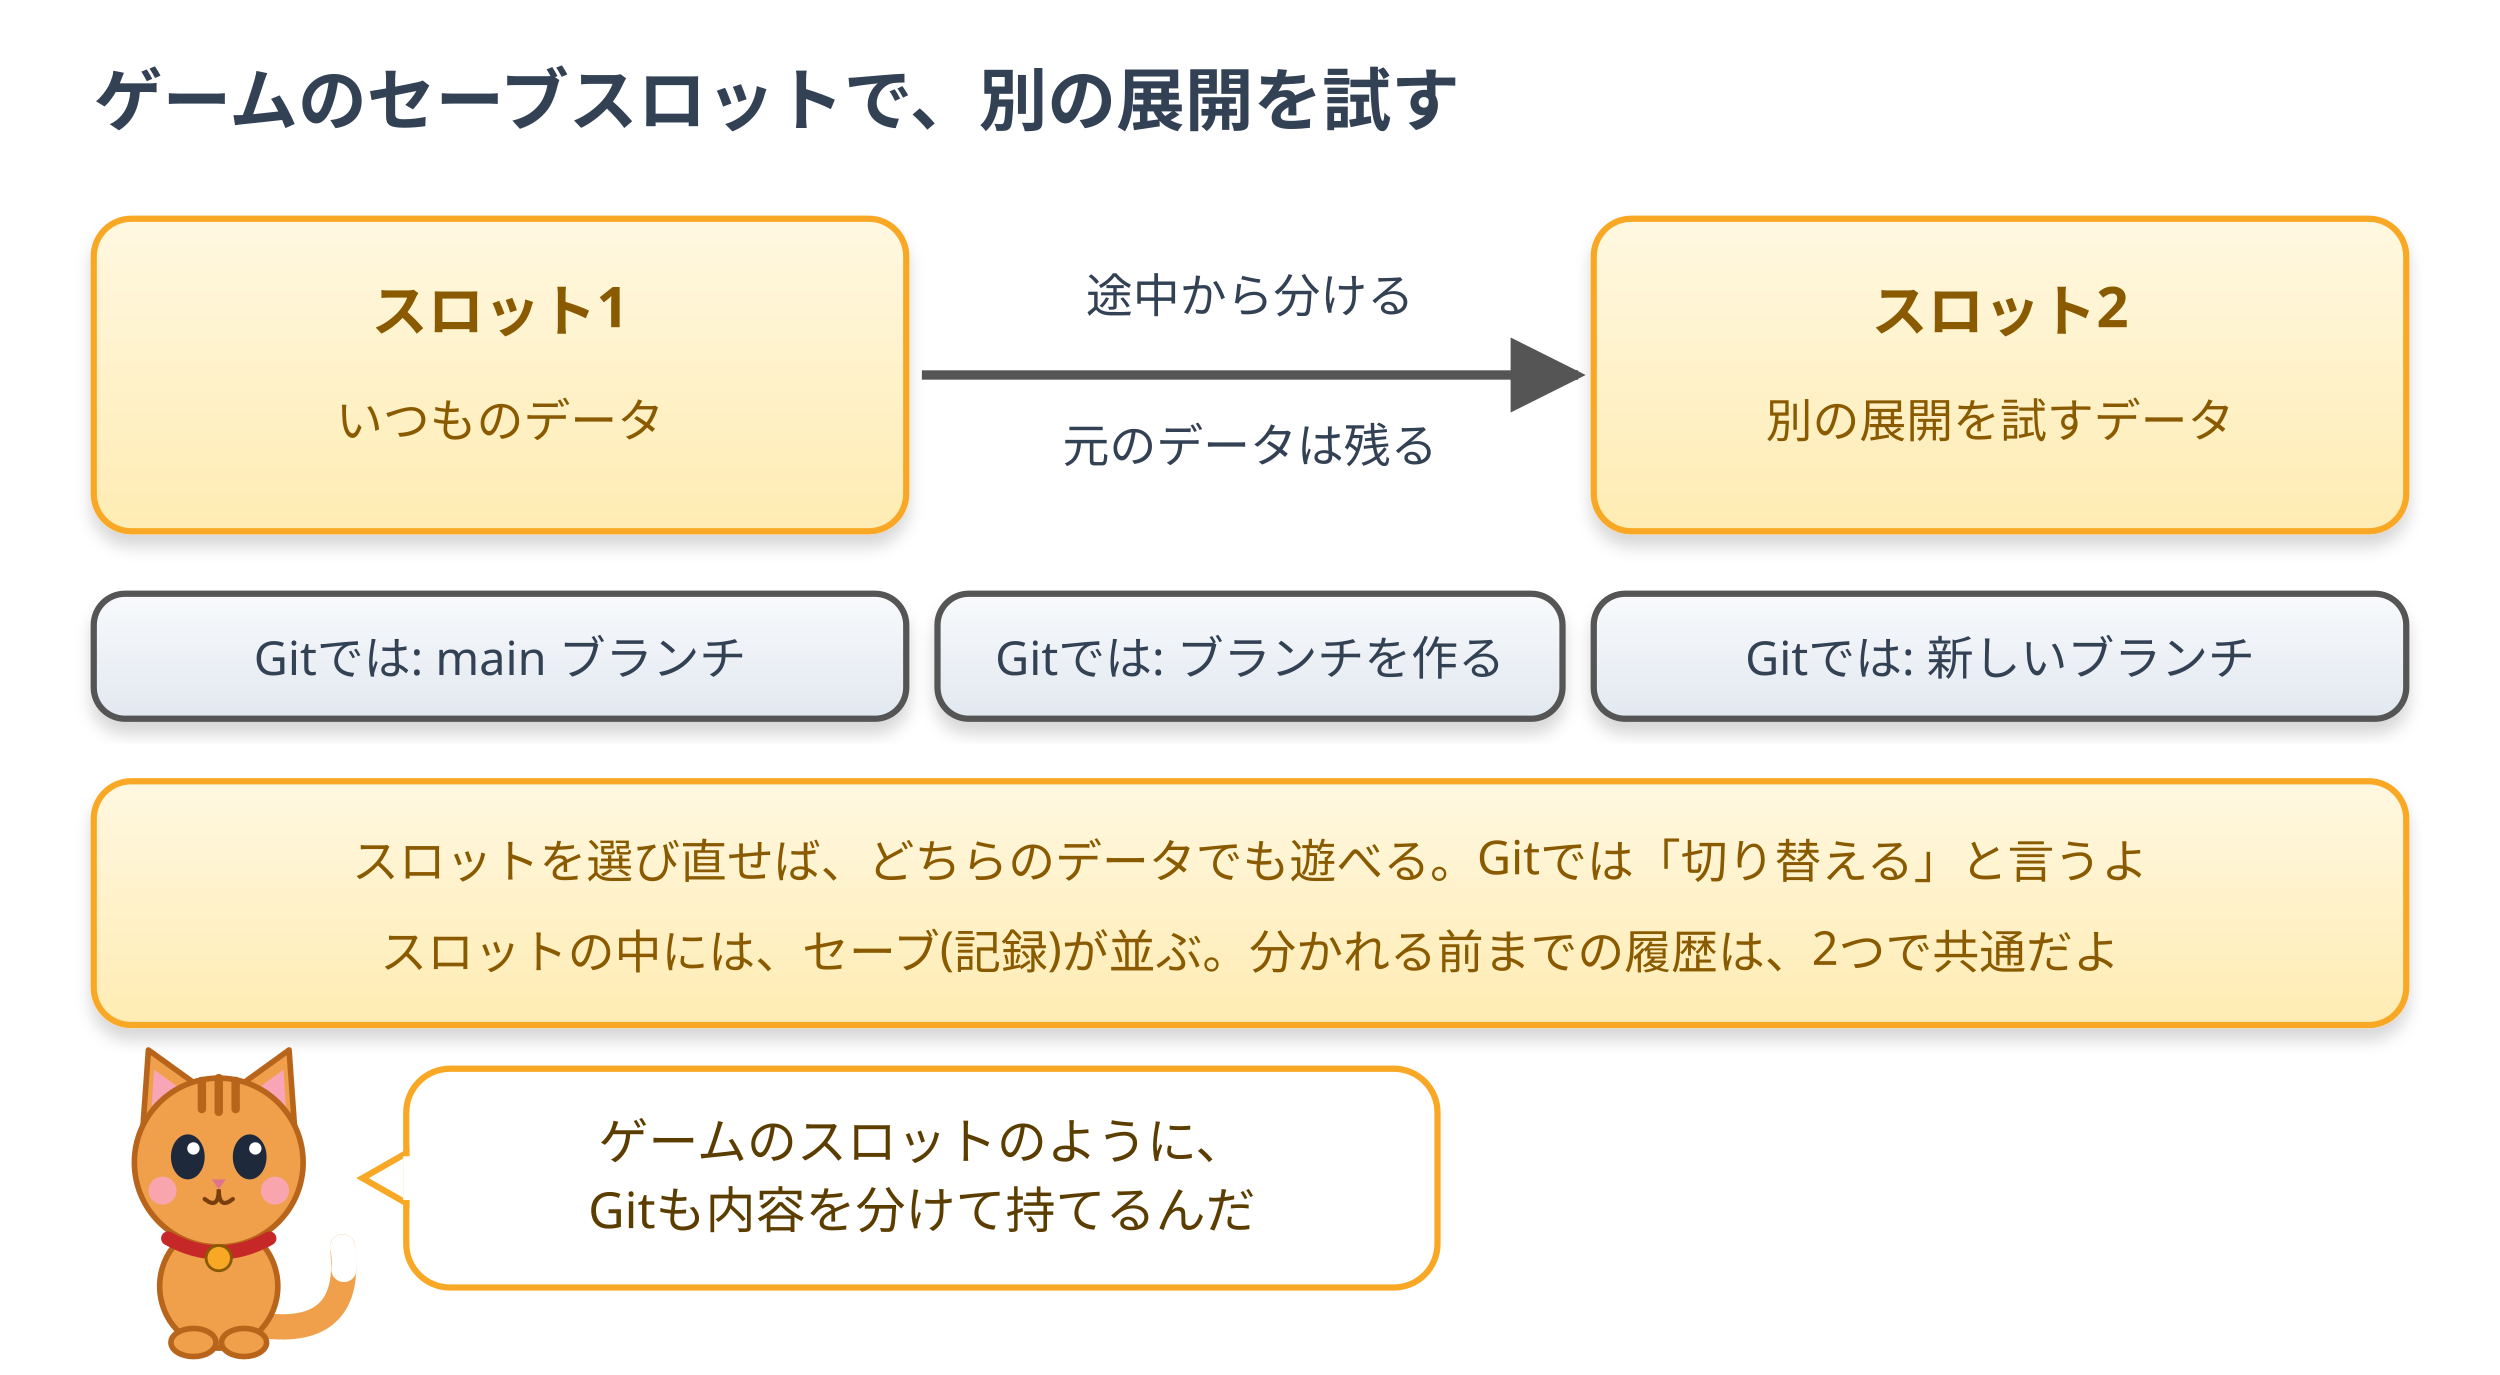
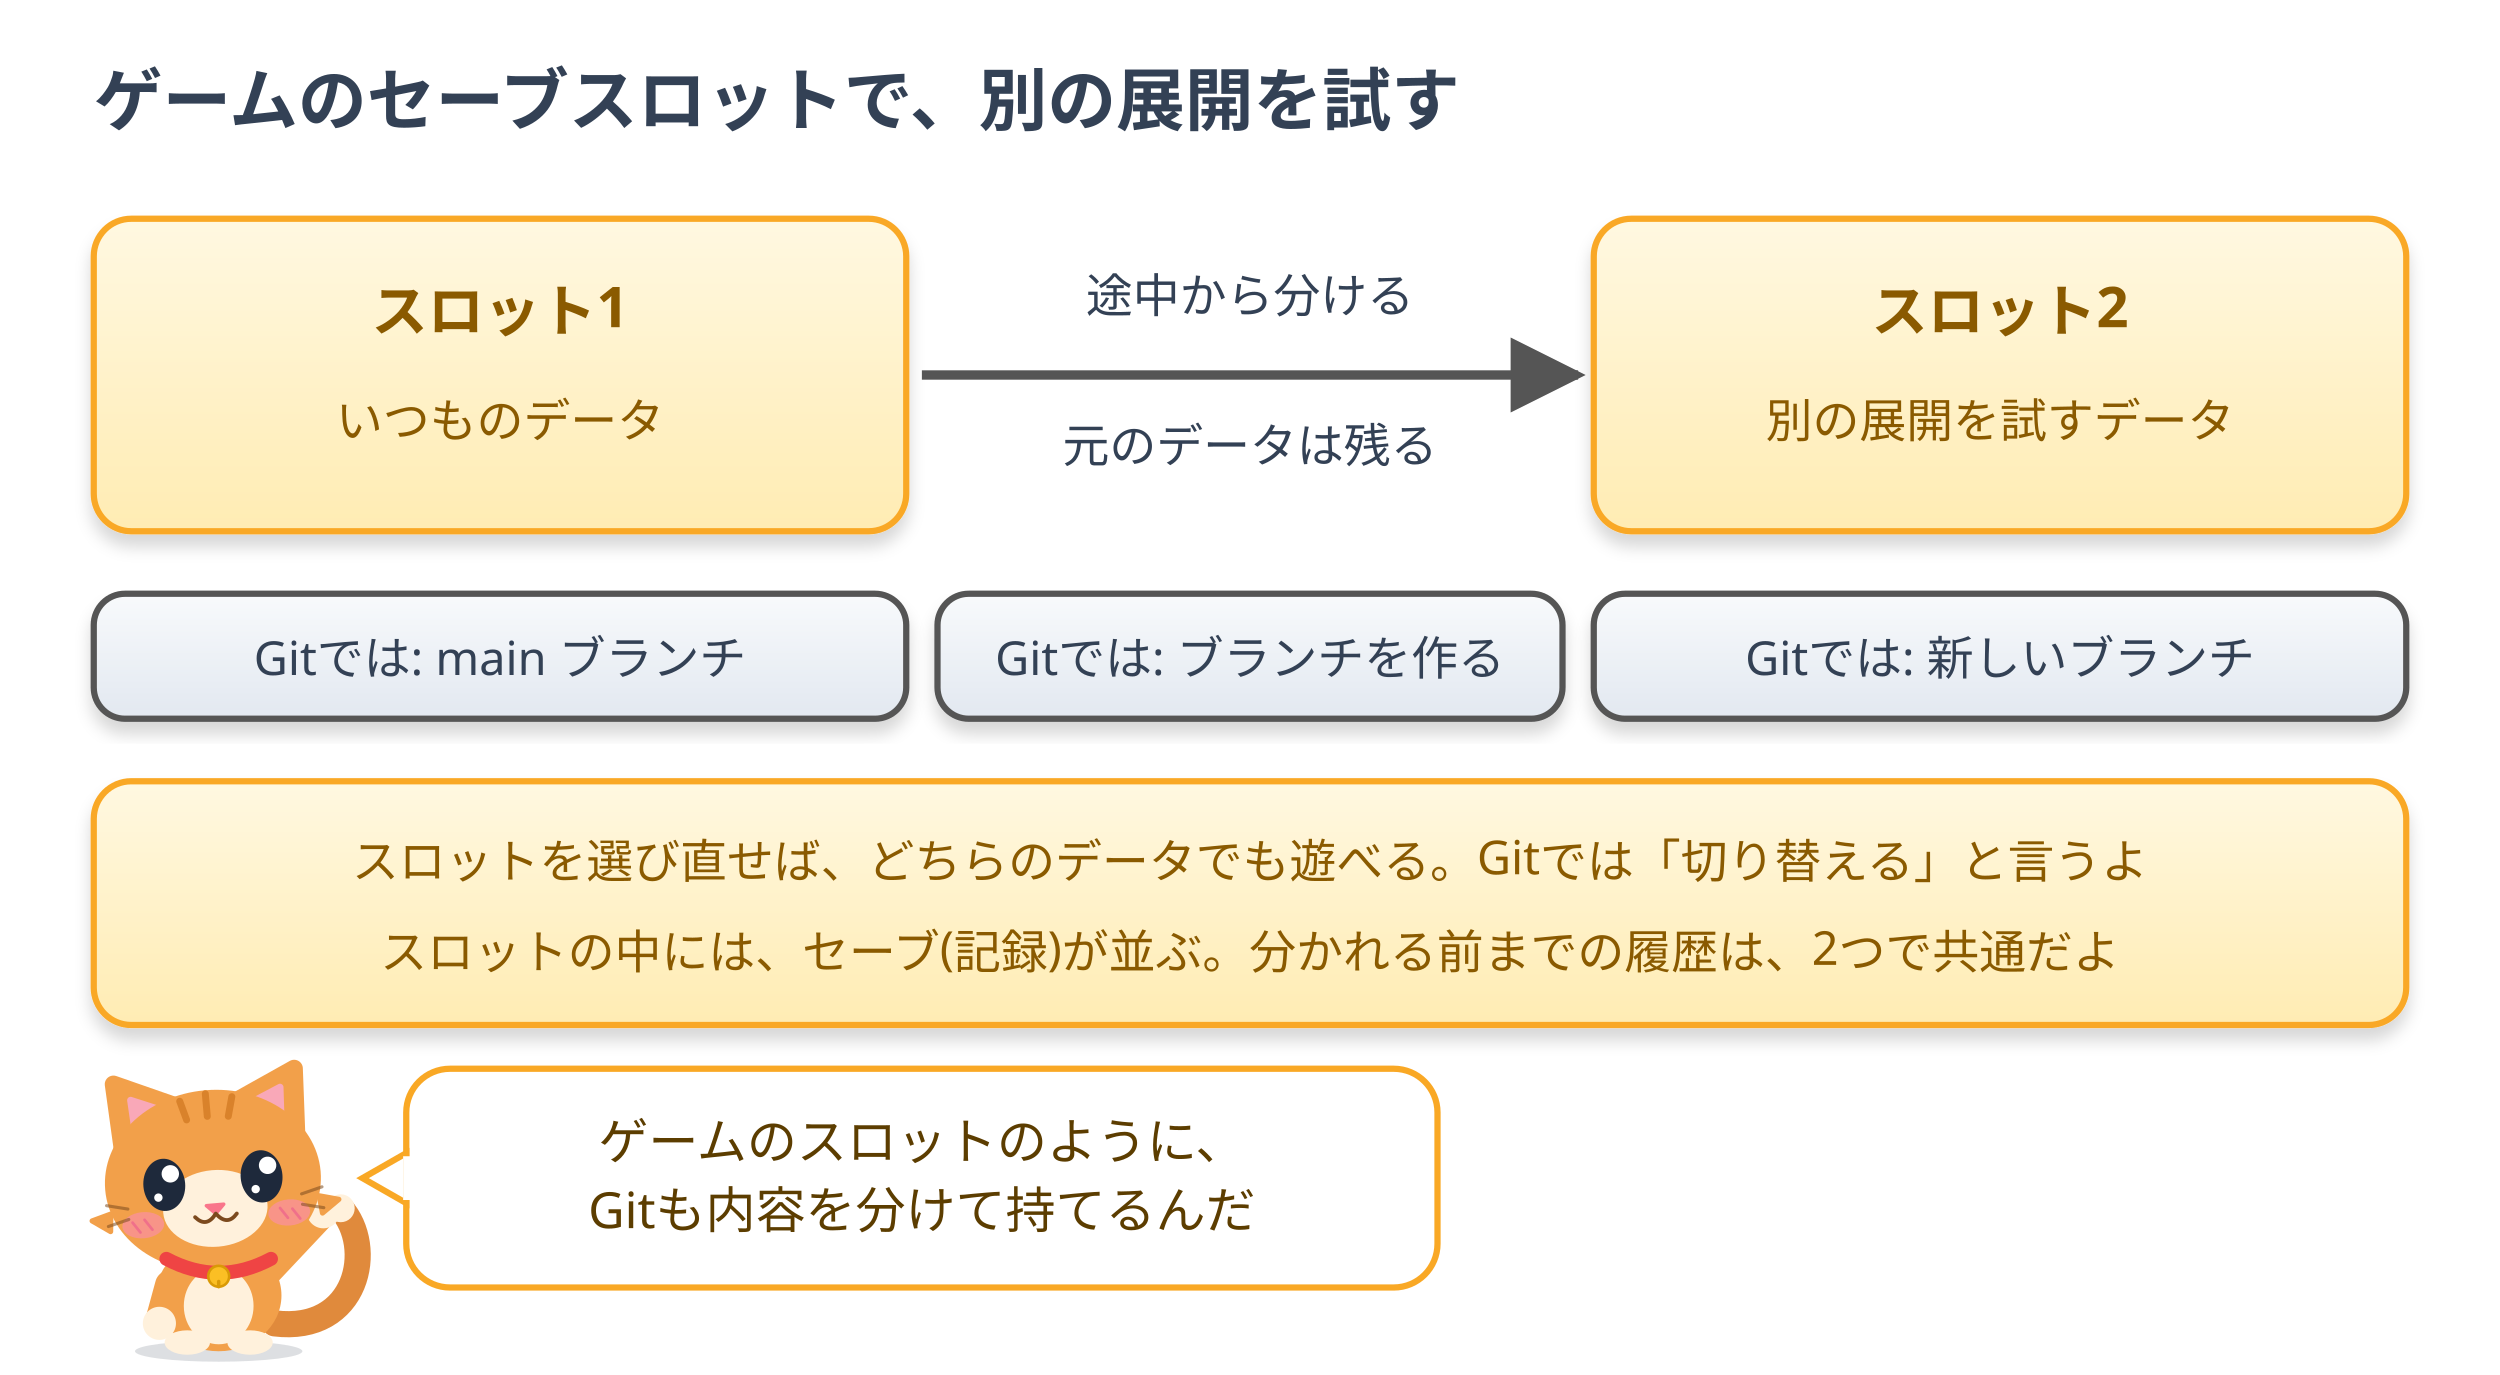
<svg xmlns="http://www.w3.org/2000/svg" viewBox="0 0 800 440" width="800" height="440" font-family="'Segoe UI','Yu Gothic UI','Meiryo',sans-serif" role="img">
  <defs>
    <filter id="sh" x="-10%" y="-10%" width="120%" height="130%">
      <feDropShadow dx="0" dy="4" stdDeviation="2.5" flood-color="#000" flood-opacity="0.16" />
    </filter>
    <linearGradient id="gGray" x1="0" y1="0" x2="0" y2="1">
      <stop offset="0" stop-color="#f8fafc" />
      <stop offset="1" stop-color="#e2e8f0" />
    </linearGradient>
    <linearGradient id="gYel" x1="0" y1="0" x2="0" y2="1">
      <stop offset="0" stop-color="#fff8e1" />
      <stop offset="1" stop-color="#ffecb3" />
    </linearGradient>
    <linearGradient id="gRed" x1="0" y1="0" x2="0" y2="1">
      <stop offset="0" stop-color="#ffebee" />
      <stop offset="1" stop-color="#ffd0d6" />
    </linearGradient>
    <linearGradient id="gGrn" x1="0" y1="0" x2="0" y2="1">
      <stop offset="0" stop-color="#e8f5e9" />
      <stop offset="1" stop-color="#c8e6c9" />
    </linearGradient>
    <marker id="ar" viewBox="0 0 10 10" refX="9" refY="5" markerWidth="8" markerHeight="8" orient="auto-start-reverse">
      <path d="M0 0L10 5L0 10z" fill="#555555" />
    </marker>
  </defs>
  <rect width="800" height="440" fill="#ffffff" />
  <text x="30" y="40" font-size="22" fill="#334155" text-anchor="start" font-weight="700">ゲームのセーブスロットで、別の展開を試す</text>
  <rect x="30" y="70" width="260" height="100" rx="12" fill="url(#gYel)" stroke="#f9a825" stroke-width="2" filter="url(#sh)" />
  <text x="160" y="106" font-size="18" fill="#8a5a00" text-anchor="middle" font-weight="700">スロット1</text>
  <text x="160" y="140" font-size="15" fill="#8a5a00" text-anchor="middle">いつものデータ</text>
  <line x1="295" y1="120" x2="505" y2="120" stroke="#555555" stroke-width="3" marker-end="url(#ar)" />
  <text x="400" y="100" font-size="15" fill="#334155" text-anchor="middle">途中から分ける</text>
  <text x="400" y="148" font-size="15" fill="#334155" text-anchor="middle">元のデータは残る</text>
  <rect x="510" y="70" width="260" height="100" rx="12" fill="url(#gYel)" stroke="#f9a825" stroke-width="2" filter="url(#sh)" />
  <text x="640" y="106" font-size="18" fill="#8a5a00" text-anchor="middle" font-weight="700">スロット2</text>
  <text x="640" y="140" font-size="15" fill="#8a5a00" text-anchor="middle">別の展開を試すデータ</text>
  <rect x="30" y="190" width="260" height="40" rx="10" fill="url(#gGray)" stroke="#555555" stroke-width="2" filter="url(#sh)" />
  <text x="160.0" y="216" font-size="15" fill="#334155" text-anchor="middle">Gitでは: main ブランチ</text>
  <rect x="300" y="190" width="200" height="40" rx="10" fill="url(#gGray)" stroke="#555555" stroke-width="2" filter="url(#sh)" />
  <text x="400.0" y="216" font-size="15" fill="#334155" text-anchor="middle">Gitでは: ブランチを作る</text>
  <rect x="510" y="190" width="260" height="40" rx="10" fill="url(#gGray)" stroke="#555555" stroke-width="2" filter="url(#sh)" />
  <text x="640.0" y="216" font-size="15" fill="#334155" text-anchor="middle">Gitでは: 新しいブランチ</text>
  <rect x="30" y="250" width="740" height="78" rx="12" fill="url(#gYel)" stroke="#f9a825" stroke-width="2" filter="url(#sh)" />
  <text x="400" y="281" font-size="15" fill="#8a5a00" text-anchor="middle">スロットを選び直せば、どちらのデータでも遊べる。Gitでは「切り替える」と言うよ</text>
  <text x="400" y="310" font-size="15" fill="#8a5a00" text-anchor="middle">スロットの中には、セーブ(記録)が並ぶ。分かれる前までの履歴は、2つで共通だよ</text>
-   <g transform="translate(70 372) scale(0.9)">
-     <path d="M16 58 Q48 62 44 30" fill="none" stroke="#f0a04b" stroke-width="9" stroke-linecap="round" />
-     <path d="M44.5 38 Q45 34 44 30" fill="none" stroke="#ffffff" stroke-width="9" stroke-linecap="round" />
-     <ellipse cx="0" cy="44" rx="21" ry="22" fill="#f0a04b" stroke="#b8651b" stroke-width="2" />
-     <ellipse cx="-9" cy="64" rx="8" ry="5" fill="#f0a04b" stroke="#b8651b" stroke-width="2" />
-     <ellipse cx="9" cy="64" rx="8" ry="5" fill="#f0a04b" stroke="#b8651b" stroke-width="2" />
-     <polygon points="-27,-12 -25,-40 -7,-27" fill="#f0a04b" stroke="#b8651b" stroke-width="2" stroke-linejoin="round" />
-     <polygon points="27,-12 25,-40 7,-27" fill="#f0a04b" stroke="#b8651b" stroke-width="2" stroke-linejoin="round" />
-     <polygon points="-24,-17 -23,-33 -12,-25" fill="#f8a5b8" />
-     <polygon points="24,-17 23,-33 12,-25" fill="#f8a5b8" />
-     <circle cx="0" cy="0" r="30" fill="#f0a04b" stroke="#b8651b" stroke-width="2" />
-     <path d="M-6 -29 L-6 -19 M0 -30 L0 -18 M6 -29 L6 -19" stroke="#b8651b" stroke-width="3" stroke-linecap="round" />
-     <ellipse cx="-11" cy="-2" rx="6" ry="8" fill="#1e293b" />
-     <circle cx="-9" cy="-5" r="2.2" fill="#fff" />
-     <ellipse cx="11" cy="-2" rx="6" ry="8" fill="#1e293b" />
-     <circle cx="13" cy="-5" r="2.2" fill="#fff" />
-     <circle cx="-20" cy="10" r="5" fill="#f8a5b8" opacity="0.9" />
-     <circle cx="20" cy="10" r="5" fill="#f8a5b8" opacity="0.9" />
-     <polygon points="-2.5,6 2.5,6 0,9.5" fill="#e0748f" />
-     <path d="M-5 13 Q0 17 0 9.5 Q0 17 5 13" fill="none" stroke="#7a3d0d" stroke-width="1.5" stroke-linecap="round" />
-     <path d="M-18 27 Q0 37 18 27" fill="none" stroke="#c62828" stroke-width="5" stroke-linecap="round" />
-     <circle cx="0" cy="34" r="4.5" fill="#f9a825" stroke="#8a5a00" stroke-width="1" />
+   <g transform="translate(8.6 125.5) scale(0.558)">
+     <ellipse cx="110" cy="550" rx="48" ry="6" fill="#1E293B" opacity="0.15" />
+     <g transform="translate(0 0)">
+       <path d="M142 534 C190 540 200 490 180 468" fill="none" stroke="#E08A3C" stroke-width="15" stroke-linecap="round" />
+       <circle cx="180" cy="468" r="8" fill="#FFF1DC" />
+       <ellipse cx="110" cy="518" rx="36" ry="32" fill="#F2A04A" />
+       <ellipse cx="110" cy="524" rx="20" ry="22" fill="#FFF1DC" />
+       <ellipse cx="92" cy="545" rx="13" ry="7" fill="#FFF1DC" />
+       <ellipse cx="128" cy="545" rx="13" ry="7" fill="#FFF1DC" />
+       <path d="M82 512 L76 534" stroke="#F2A04A" stroke-width="17" stroke-linecap="round" />
+       <circle cx="76" cy="534" r="9.5" fill="#FFF1DC" />
+       <path d="M138 504 L170 470" stroke="#F2A04A" stroke-width="17" stroke-linecap="round" />
+       <circle cx="170" cy="470" r="9.5" fill="#FFF1DC" />
+       <g transform="rotate(-5 110 490)">
+         <path d="M60 432 L58 392 L98 410 z M160 432 L162 392 L122 410 z" fill="#F2A04A" stroke="#F2A04A" stroke-width="10" stroke-linejoin="round" />
+         <path d="M68 420 L67 402 L86 410 z M152 420 L153 402 L134 410 z" fill="#F9A8B8" stroke="#F9A8B8" stroke-width="4" stroke-linejoin="round" />
+         <path d="M50 466 l-11 3 l10 7 z M170 466 l11 3 l-10 7 z" fill="#F2A04A" stroke="#F2A04A" stroke-width="3" stroke-linejoin="round" />
+         <ellipse cx="110" cy="452" rx="62" ry="52" fill="#F2A04A" />
+         <ellipse cx="110" cy="468" rx="30" ry="22" fill="#FFF1DC" />
+         <path d="M110 402 v13 M95 405 l3 11 M125 405 l-3 11" fill="none" stroke="#D9822B" stroke-width="4" stroke-linecap="round" />
+         <ellipse cx="68" cy="474" rx="12" ry="7.5" fill="#FB8FA3" opacity="0.7" />
+         <ellipse cx="152" cy="474" rx="12" ry="7.5" fill="#FB8FA3" opacity="0.7" />
+         <path d="M62 472 l4 6 M69 471 l4 6 M147 471 l4 6 M154 472 l4 6" stroke="#F0708A" stroke-width="1.6" stroke-linecap="round" />
+         <ellipse cx="82" cy="452" rx="12" ry="15" fill="#1E293B" />
+         <ellipse cx="138" cy="452" rx="12" ry="15" fill="#1E293B" />
+         <circle cx="86" cy="446" r="5" fill="#fff" />
+         <circle cx="142" cy="446" r="5" fill="#fff" />
+         <circle cx="78" cy="459" r="2.4" fill="#fff" />
+         <circle cx="134" cy="459" r="2.4" fill="#fff" />
+         <path d="M105 466 h10 l-5 5 z" fill="#F9768B" stroke="#F9768B" stroke-width="2" stroke-linejoin="round" />
+         <path d="M110 471 q-6 8 -12 1 M110 471 q6 8 12 1" fill="none" stroke="#7C4A1E" stroke-width="2.2" stroke-linecap="round" />
+         <g stroke="#7C4A1E" stroke-width="1.8" stroke-linecap="round" opacity="0.55">
+           <path d="M60 464 l-12 -3 M60 470 l-12 3 M160 464 l12 -3 M160 470 l12 3" />
+         </g>
+       </g>
+       <path d="M80 497 q30 16 60 0" fill="none" stroke="#EF4444" stroke-width="8" stroke-linecap="round" />
+       <circle cx="110" cy="507" r="6" fill="#FBBF24" stroke="#D99A06" stroke-width="1.5" />
+       <path d="M110 510 v3" stroke="#D99A06" stroke-width="2" stroke-linecap="round" />
+     </g>
  </g>
  <rect x="130" y="342" width="330" height="70" rx="14" fill="#ffffff" stroke="#f9a825" stroke-width="2" />
  <polygon points="130,369.0 116,377.0 130,385.0" fill="#ffffff" stroke="#f9a825" stroke-width="2" />
  <rect x="129" y="370.0" width="3" height="14" fill="#ffffff" />
  <text x="295.0" y="371.0" font-size="16" fill="#5c3d00" text-anchor="middle">ゲームのスロットのように、</text>
  <text x="295.0" y="393.0" font-size="16" fill="#5c3d00" text-anchor="middle">Gitも内容を分けて持てるんだ</text>
</svg>
